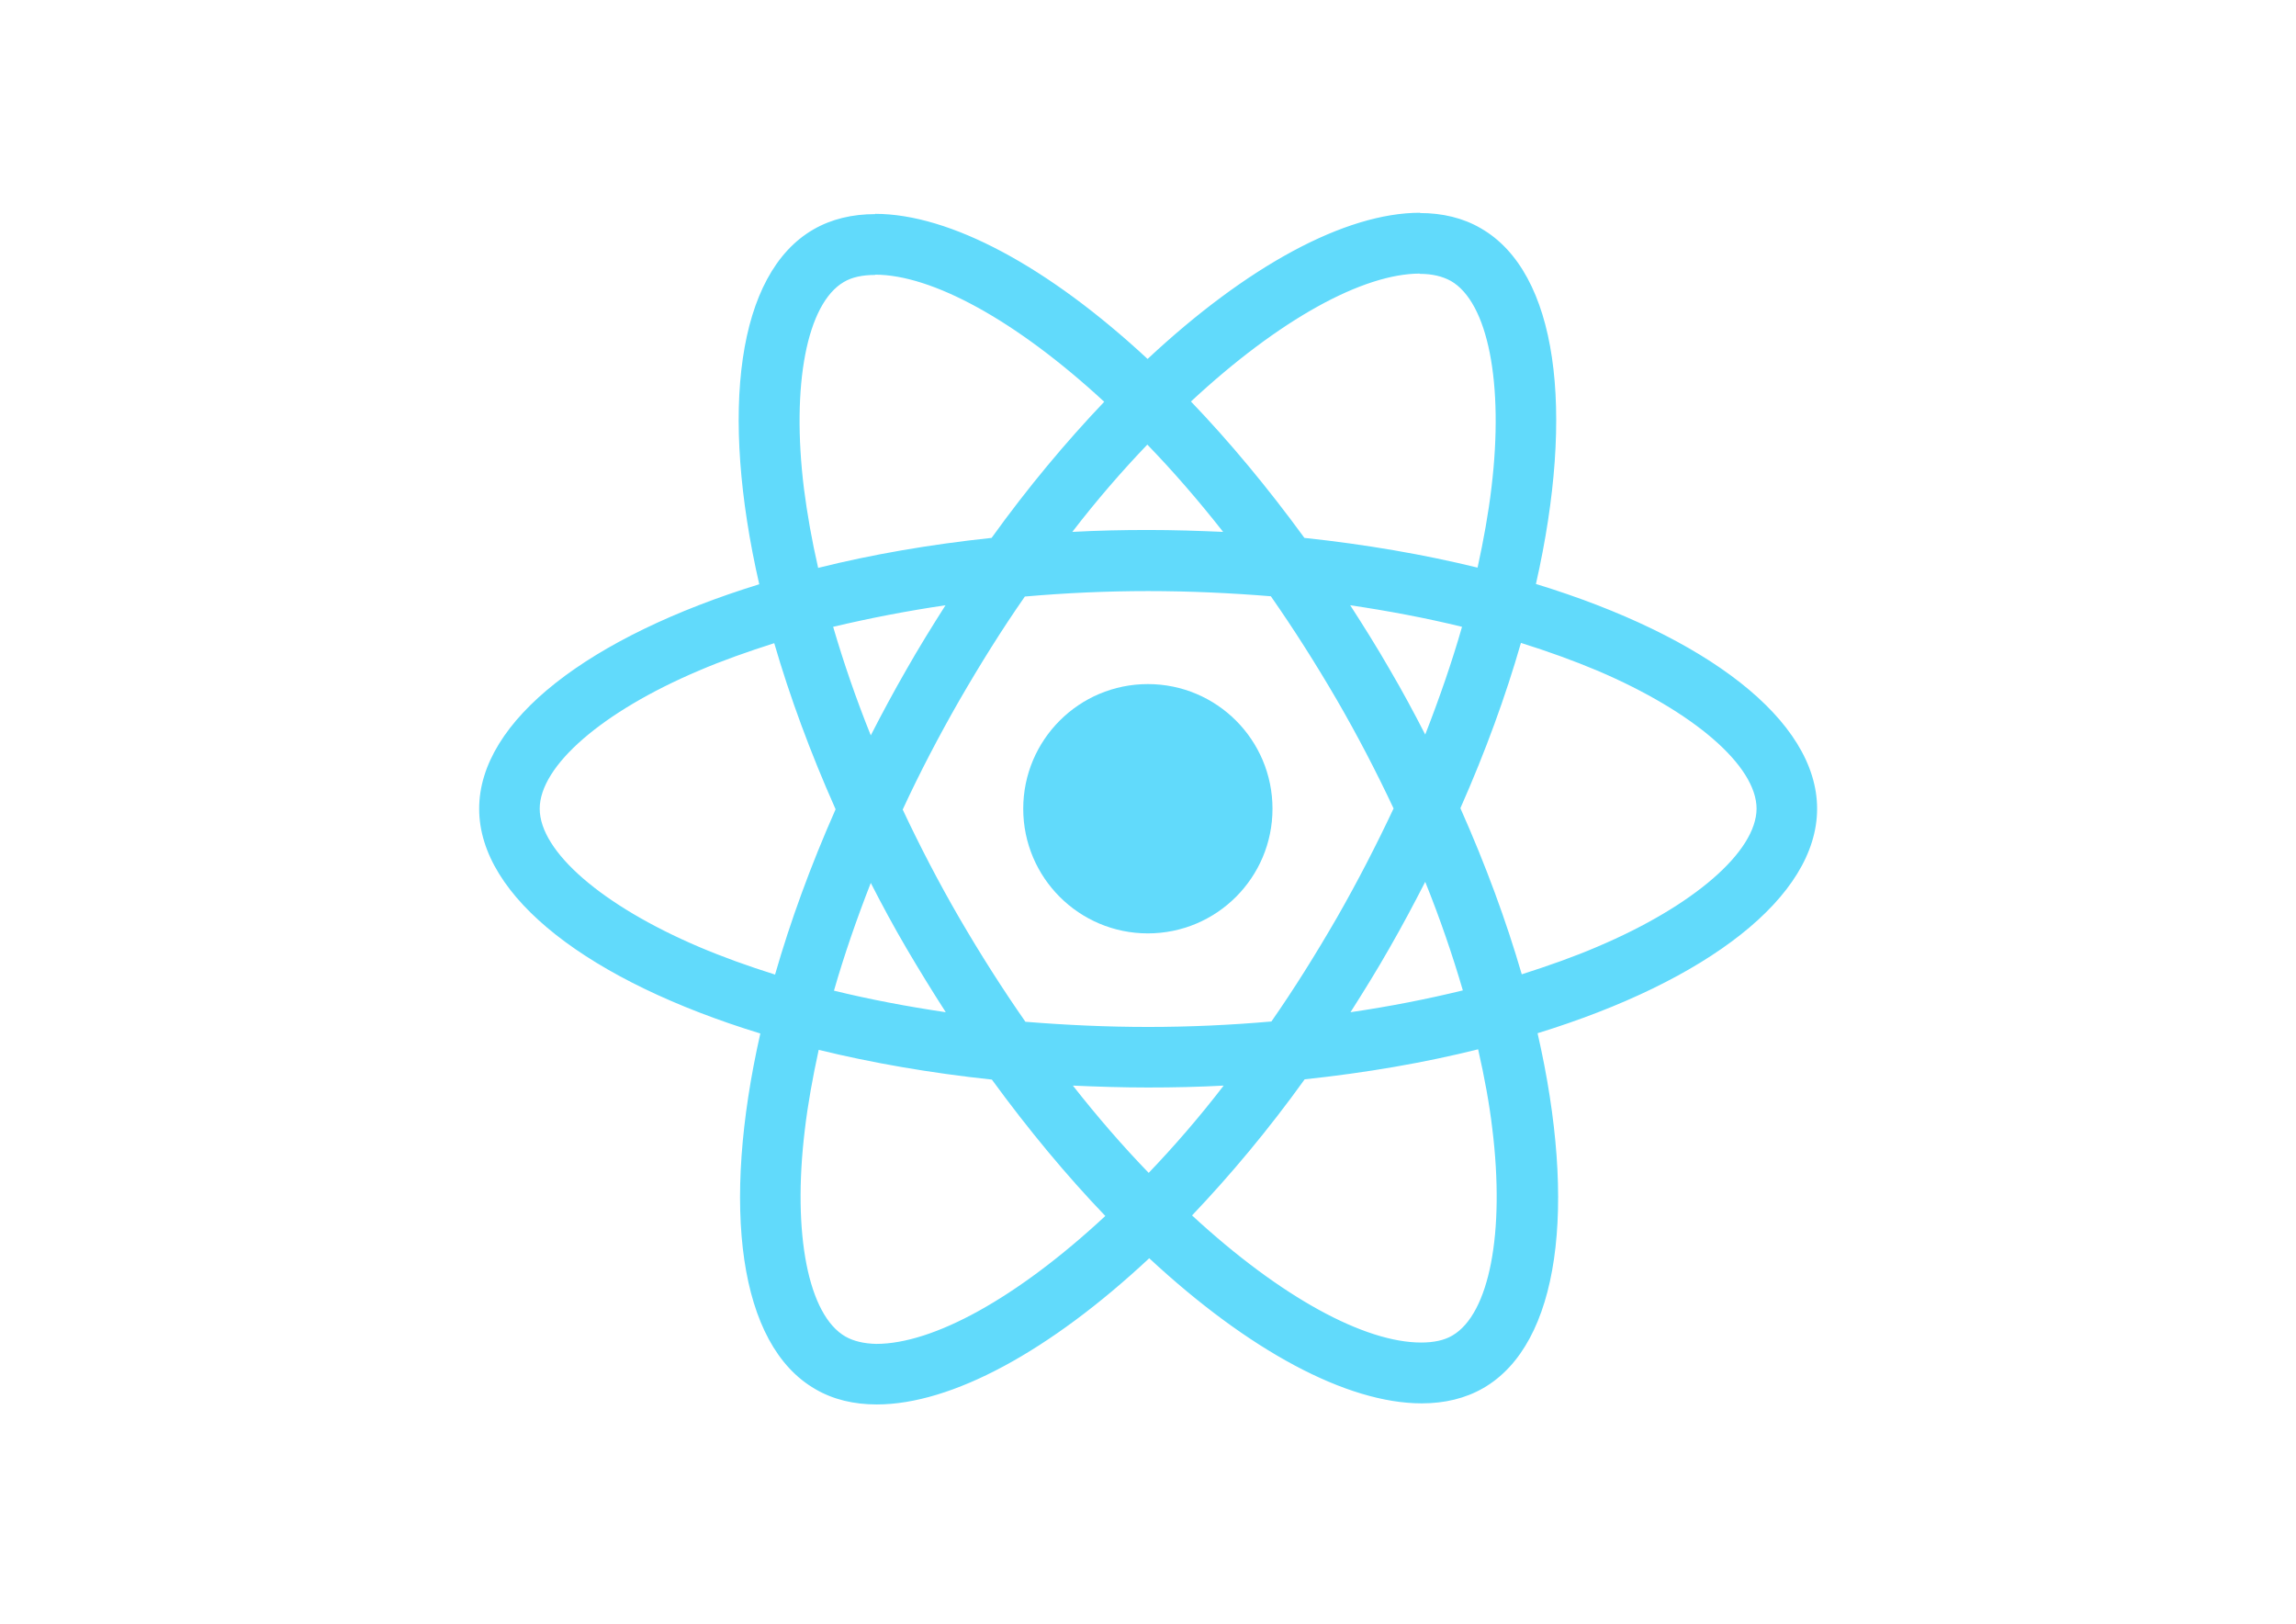
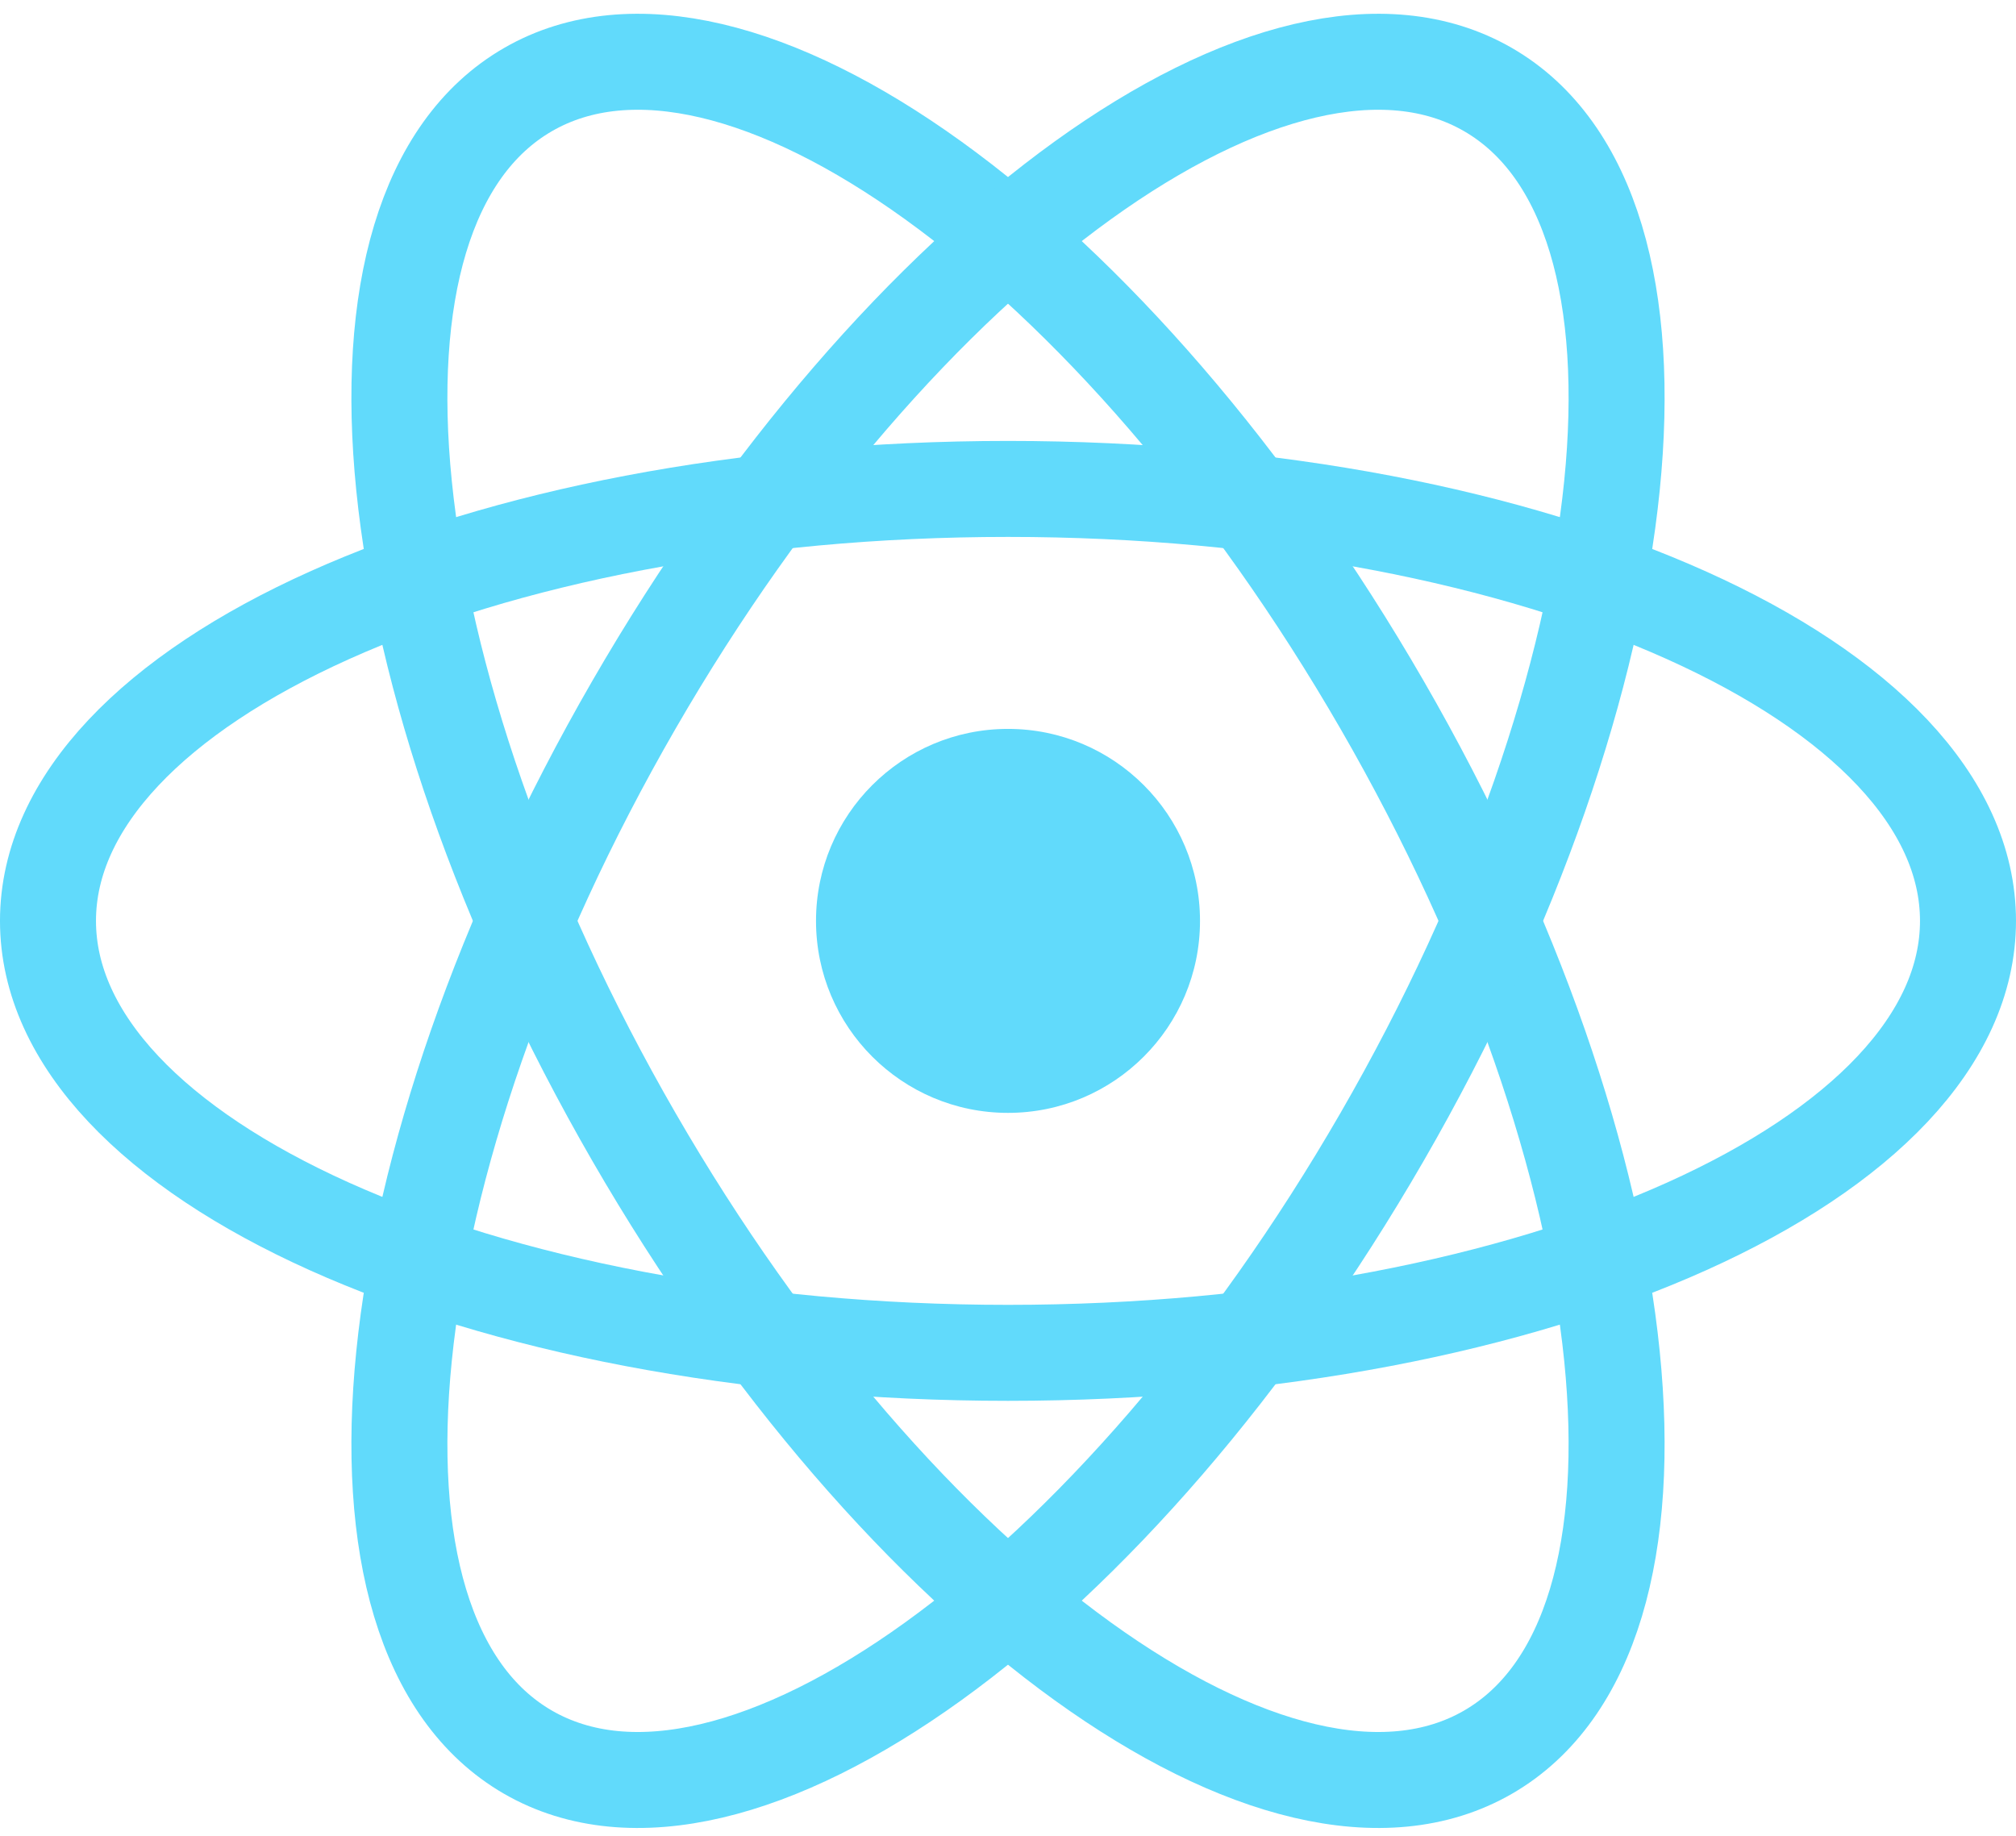
- <svg xmlns="http://www.w3.org/2000/svg" version="1.1" id="Layer_2_1_" x="0px" y="0px" viewBox="0 0 841.9 595.3" enable-background="new 0 0 841.9 595.3" xml:space="preserve">
-   <g>
-     <path fill="#61DAFB" d="M666.3,296.5c0-32.5-40.7-63.3-103.1-82.4c14.4-63.6,8-114.2-20.2-130.4c-6.5-3.8-14.1-5.6-22.4-5.6v22.3   c4.6,0,8.3,0.9,11.4,2.6c13.6,7.8,19.5,37.5,14.9,75.7c-1.1,9.4-2.9,19.3-5.1,29.4c-19.6-4.8-41-8.5-63.5-10.9   c-13.5-18.5-27.5-35.3-41.6-50c32.6-30.3,63.2-46.9,84-46.9l0-22.3c0,0,0,0,0,0c-27.5,0-63.5,19.6-99.9,53.6   c-36.4-33.8-72.4-53.2-99.9-53.2v22.3c20.7,0,51.4,16.5,84,46.6c-14,14.7-28,31.4-41.3,49.9c-22.6,2.4-44,6.1-63.6,11   c-2.3-10-4-19.7-5.2-29c-4.7-38.2,1.1-67.9,14.6-75.8c3-1.8,6.9-2.6,11.5-2.6l0-22.3c0,0,0,0,0,0c-8.4,0-16,1.8-22.6,5.6   c-28.1,16.2-34.4,66.7-19.9,130.1c-62.2,19.2-102.7,49.9-102.7,82.3c0,32.5,40.7,63.3,103.1,82.4c-14.4,63.6-8,114.2,20.2,130.4   c6.5,3.8,14.1,5.6,22.5,5.6c27.5,0,63.5-19.6,99.9-53.6c36.4,33.8,72.4,53.2,99.9,53.2c8.4,0,16-1.8,22.6-5.6   c28.1-16.2,34.4-66.7,19.9-130.1C625.8,359.7,666.3,328.9,666.3,296.5z M536.1,229.8c-3.7,12.9-8.3,26.2-13.5,39.5   c-4.1-8-8.4-16-13.1-24c-4.6-8-9.5-15.8-14.4-23.4C509.3,224,523,226.6,536.1,229.8z M490.3,336.3c-7.8,13.5-15.8,26.3-24.1,38.2   c-14.9,1.3-30,2-45.2,2c-15.1,0-30.2-0.7-45-1.9c-8.3-11.9-16.4-24.6-24.2-38c-7.6-13.1-14.5-26.4-20.8-39.8   c6.2-13.4,13.2-26.8,20.7-39.9c7.8-13.5,15.8-26.3,24.1-38.2c14.9-1.3,30-2,45.2-2c15.1,0,30.2,0.7,45,1.9   c8.3,11.9,16.4,24.6,24.2,38c7.6,13.1,14.5,26.4,20.8,39.8C504.7,309.8,497.8,323.2,490.3,336.3z M522.6,323.3   c5.4,13.4,10,26.8,13.8,39.8c-13.1,3.2-26.9,5.9-41.2,8c4.9-7.7,9.8-15.6,14.4-23.7C514.2,339.4,518.5,331.3,522.6,323.3z    M421.2,430c-9.3-9.6-18.6-20.3-27.8-32c9,0.4,18.2,0.7,27.5,0.7c9.4,0,18.7-0.2,27.8-0.7C439.7,409.7,430.4,420.4,421.2,430z    M346.8,371.1c-14.2-2.1-27.9-4.7-41-7.9c3.7-12.9,8.3-26.2,13.5-39.5c4.1,8,8.4,16,13.1,24C337.1,355.7,341.9,363.5,346.8,371.1z    M420.7,163c9.3,9.6,18.6,20.3,27.8,32c-9-0.4-18.2-0.7-27.5-0.7c-9.4,0-18.7,0.2-27.8,0.7C402.2,183.3,411.5,172.6,420.7,163z    M346.7,221.9c-4.9,7.7-9.8,15.6-14.4,23.7c-4.6,8-8.9,16-13,24c-5.4-13.4-10-26.8-13.8-39.8C318.6,226.7,332.4,224,346.7,221.9z    M256.2,347.1c-35.4-15.1-58.3-34.9-58.3-50.6c0-15.7,22.9-35.6,58.3-50.6c8.6-3.7,18-7,27.7-10.1c5.7,19.6,13.2,40,22.5,60.9   c-9.2,20.8-16.6,41.1-22.2,60.6C274.3,354.2,264.9,350.8,256.2,347.1z M310,490c-13.6-7.8-19.5-37.5-14.9-75.7   c1.1-9.4,2.9-19.3,5.1-29.4c19.6,4.8,41,8.5,63.5,10.9c13.5,18.5,27.5,35.3,41.6,50c-32.6,30.3-63.2,46.9-84,46.9   C316.8,492.6,313,491.7,310,490z M547.2,413.8c4.7,38.2-1.1,67.9-14.6,75.8c-3,1.8-6.9,2.6-11.5,2.6c-20.7,0-51.4-16.5-84-46.6   c14-14.7,28-31.4,41.3-49.9c22.6-2.4,44-6.1,63.6-11C544.3,394.8,546.1,404.5,547.2,413.8z M585.7,347.1c-8.6,3.7-18,7-27.7,10.1   c-5.7-19.6-13.2-40-22.5-60.9c9.2-20.8,16.6-41.1,22.2-60.6c9.9,3.1,19.3,6.5,28.1,10.2c35.4,15.1,58.3,34.9,58.3,50.6   C644,312.2,621.1,332.1,585.7,347.1z" />
-     <polygon fill="#61DAFB" points="320.8,78.4 320.8,78.4 320.8,78.4  " />
-     <circle fill="#61DAFB" cx="420.9" cy="296.5" r="45.7" />
-     <polygon fill="#61DAFB" points="520.5,78.1 520.5,78.1 520.5,78.1  " />
-   </g>
+ <svg xmlns="http://www.w3.org/2000/svg" width="112" height="102" fill="none">
+   <path fill="#61dafb" d="M56 61.832c5.891 0 10.667-4.776 10.667-10.667S61.89 40.498 56 40.498c-5.89 0-10.666 4.776-10.666 10.667S50.108 61.832 56 61.832Z" />
+   <path stroke="#61dafb" stroke-width="5.333" d="M56 75.165c29.455 0 53.333-10.745 53.333-24s-23.878-24-53.333-24-53.334 10.745-53.334 24 23.879 24 53.334 24Z" />
+   <path stroke="#61dafb" stroke-width="5.333" d="M35.215 63.165c14.728 25.509 35.972 40.815 47.451 34.188 11.48-6.628 8.846-32.68-5.882-58.188-14.727-25.51-35.972-40.816-47.45-34.188-11.48 6.627-8.846 32.679 5.881 58.188Z" />
+   <path stroke="#61dafb" stroke-width="5.333" d="M35.215 39.165c-14.727 25.509-17.36 51.56-5.882 58.188 11.48 6.627 32.724-8.68 47.451-34.188 14.728-25.51 17.362-51.56 5.883-58.188-11.48-6.628-32.724 8.679-47.452 34.188Z" />
</svg>
